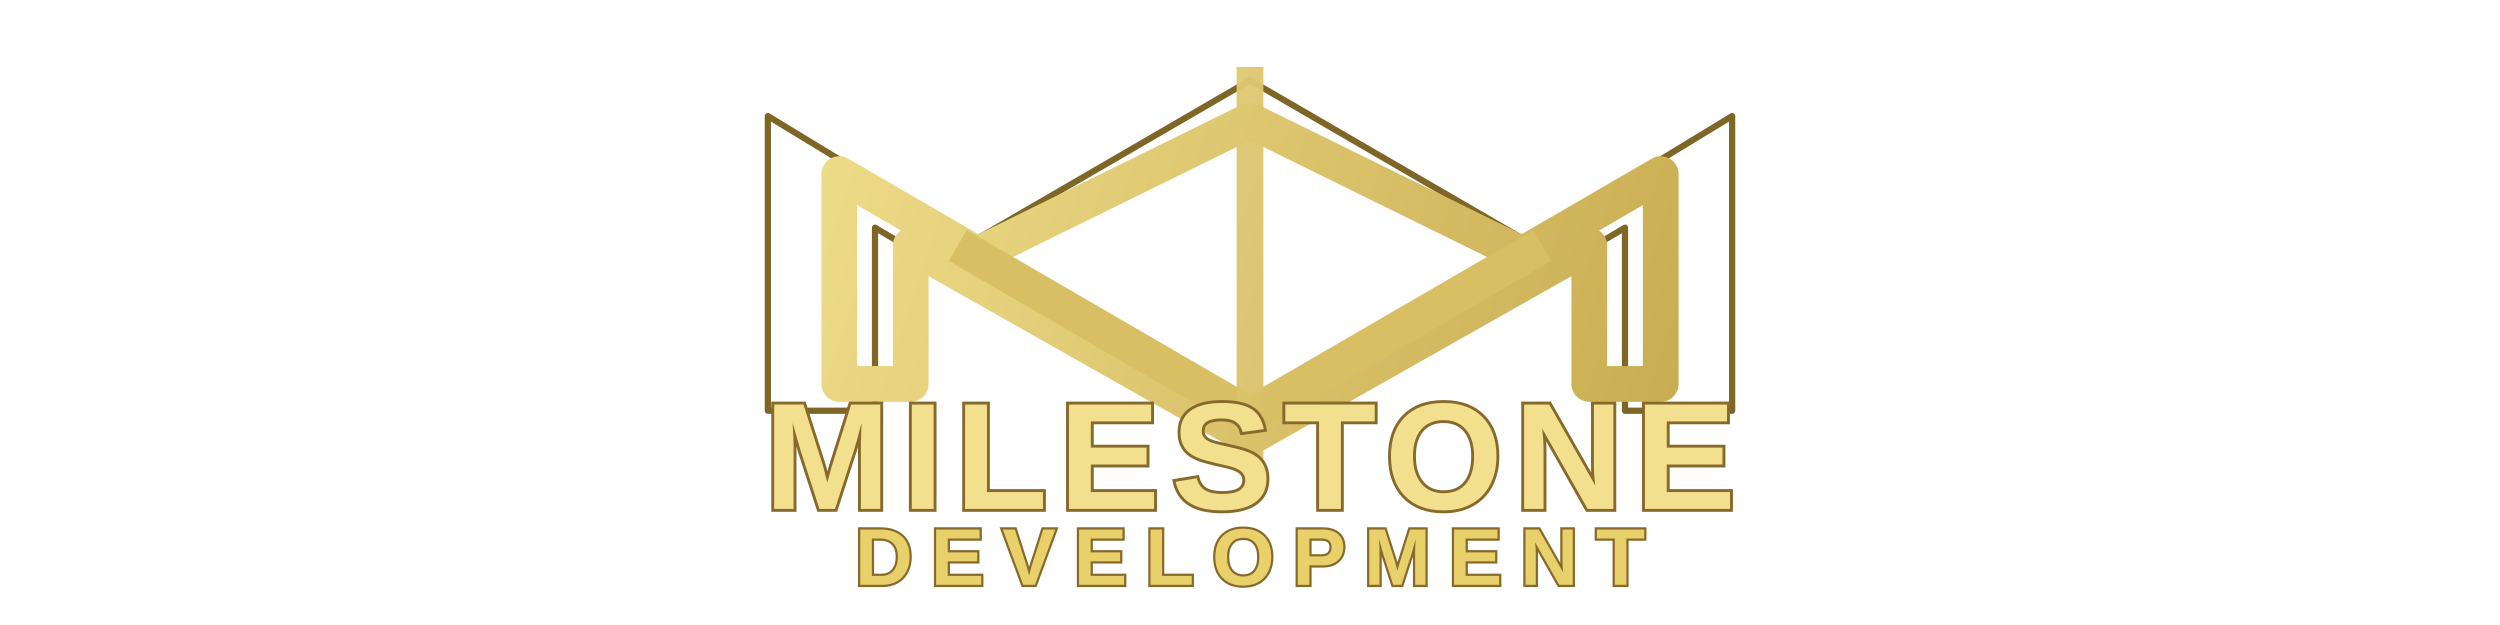
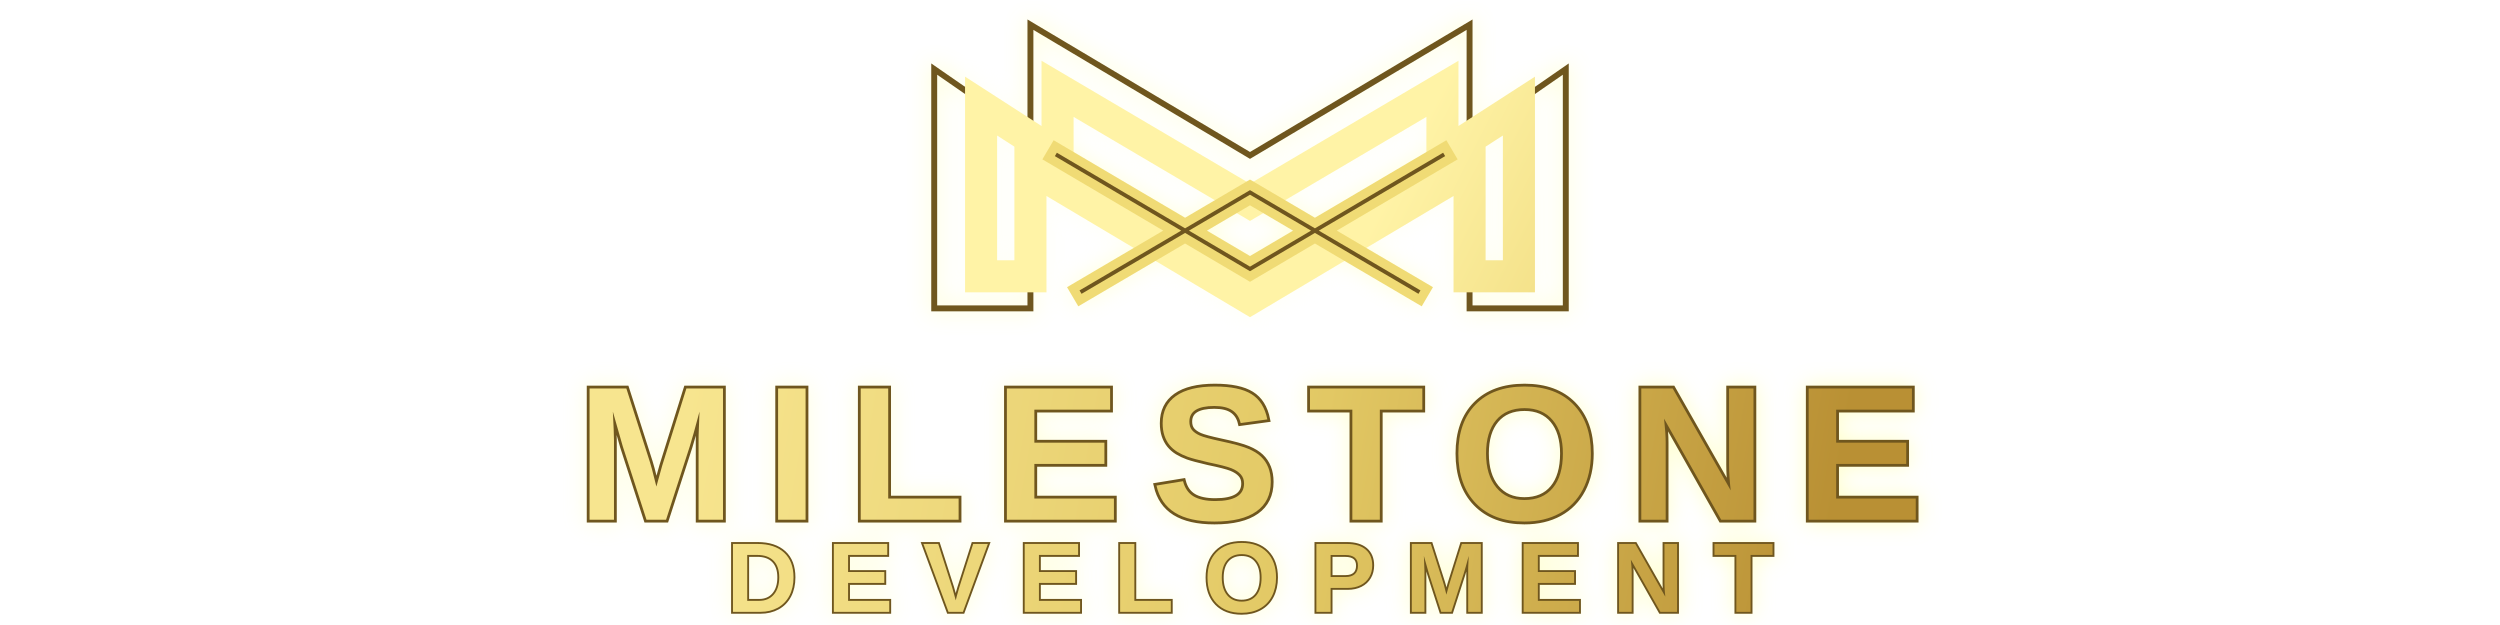
- <svg xmlns="http://www.w3.org/2000/svg" width="560" height="140" viewBox="0 0 560 140" fill="none" role="img" aria-labelledby="title desc">
+ <svg xmlns="http://www.w3.org/2000/svg" width="760" height="190" viewBox="0 0 760 190" fill="none" role="img" aria-labelledby="title desc">
  <defs>
-     <linearGradient id="goldStroke" x1="166" y1="20" x2="396" y2="96" gradientUnits="userSpaceOnUse">
-       <stop offset="0" stop-color="#F2E08E" />
-       <stop offset="1" stop-color="#C5A84C" />
+     <linearGradient id="milestoneGold" x1="228" y1="15" x2="548" y2="178" gradientUnits="userSpaceOnUse">
+       <stop offset="0" stop-color="#FFF3A6" />
+       <stop offset="0.42" stop-color="#E8CF6C" />
+       <stop offset="1" stop-color="#B78C2D" />
    </linearGradient>
+     <linearGradient id="milestoneGoldSoft" x1="208" y1="126" x2="552" y2="186" gradientUnits="userSpaceOnUse">
+       <stop offset="0" stop-color="#F7E58F" />
+       <stop offset="0.55" stop-color="#E2C864" />
+       <stop offset="1" stop-color="#B99034" />
+     </linearGradient>
+     <filter id="goldGlow" x="130" y="-10" width="500" height="210" filterUnits="userSpaceOnUse" color-interpolation-filters="sRGB">
+       <feGaussianBlur stdDeviation="3.2" result="blur" />
+       <feColorMatrix in="blur" type="matrix" values="1 0 0 0 0.92  0 1 0 0 0.74  0 0 1 0 0.25  0 0 0 0.38 0" result="glow" />
+       <feMerge>
+         <feMergeNode in="glow" />
+         <feMergeNode in="SourceGraphic" />
+       </feMerge>
+     </filter>
+     <symbol id="milestoneMark" viewBox="0 0 280 132">
+       <path d="M12 125V28L51 55V10L140 63L229 10V55L268 28V125H229V66L140 119L51 66V125H12Z" stroke="#6F561E" stroke-width="2.4" stroke-linejoin="miter" />
+       <path d="M31 112V43L62 63V36L140 82L218 36V63L249 43V112H229V68L140 121L51 68V112H31Z" stroke="url(#milestoneGold)" stroke-width="13" stroke-linejoin="miter" stroke-linecap="square" />
+       <path d="M62 63L140 109L218 63M72 118L140 78L208 118" stroke="#F0DB75" stroke-width="9" stroke-linejoin="miter" stroke-linecap="square" />
+       <path d="M62 63L140 109L218 63M72 118L140 78L208 118" stroke="#6F561E" stroke-width="1.6" stroke-linejoin="miter" stroke-linecap="square" />
+     </symbol>
  </defs>
-   <path d="M172 92V26L218 54L280 18L342 54L388 26V92H364V51L280 101L196 51V92H172Z" fill="none" stroke="#7E6627" stroke-width="1.4" stroke-linejoin="round" />
-   <path d="M188 86V39L219 57L280 27L341 57L372 39V86H356V55L280 98L204 55V86H188Z" fill="none" stroke="url(#goldStroke)" stroke-width="8" stroke-linejoin="round" stroke-linecap="square" />
-   <path d="M218 57L280 93L342 57" fill="none" stroke="#D8BF63" stroke-width="8" stroke-linecap="square" />
-   <path d="M280 18V101" fill="none" stroke="url(#goldStroke)" stroke-width="6" stroke-linecap="square" opacity="0.95" />
-   <g transform="translate(0 0)">
-     <text x="280" y="114" text-anchor="middle" fill="#F3E08E" stroke="#86692B" stroke-width="1.3" paint-order="stroke fill" font-family="Arial, Helvetica, sans-serif" font-size="34" font-weight="900" letter-spacing="2.5">
-       MILESTONE
-     </text>
-     <text x="280" y="131" text-anchor="middle" fill="#E8D16B" stroke="#86692B" stroke-width="1" paint-order="stroke fill" font-family="Arial, Helvetica, sans-serif" font-size="18" font-weight="800" letter-spacing="4">
-       DEVELOPMENT
-     </text>
+   <g filter="url(#goldGlow)">
+     <use href="#milestoneMark" x="275" y="0" width="210" height="99" />
+     <text x="380" y="158" text-anchor="middle" fill="url(#milestoneGoldSoft)" stroke="#6F561E" stroke-width="1.7" paint-order="stroke fill" font-family="Montserrat, 'Aptos Display', 'Segoe UI', Arial, sans-serif" font-size="58" font-weight="900" letter-spacing="9">MILESTONE</text>
+     <text x="380" y="186" text-anchor="middle" fill="url(#milestoneGoldSoft)" stroke="#6F561E" stroke-width="1.15" paint-order="stroke fill" font-family="Montserrat, 'Aptos Display', 'Segoe UI', Arial, sans-serif" font-size="30" font-weight="800" letter-spacing="9">DEVELOPMENT</text>
  </g>
</svg>
